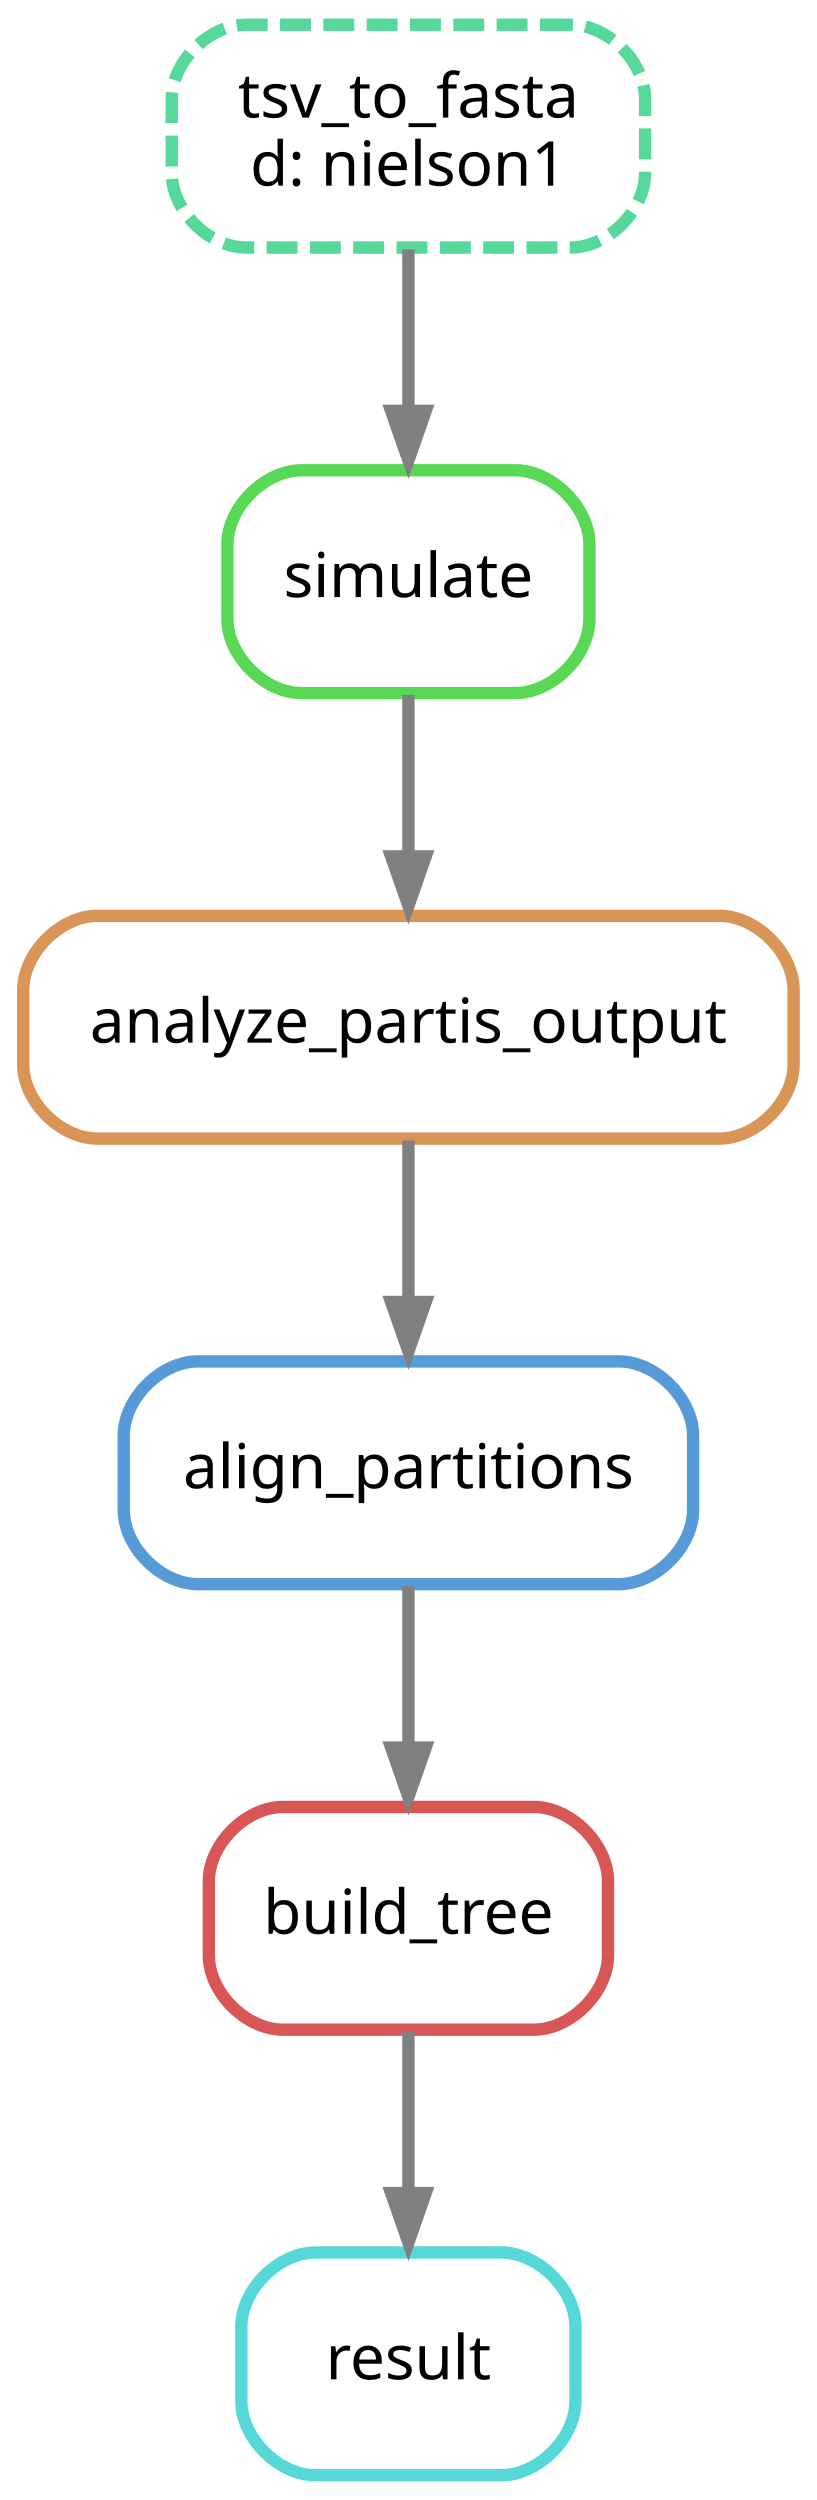
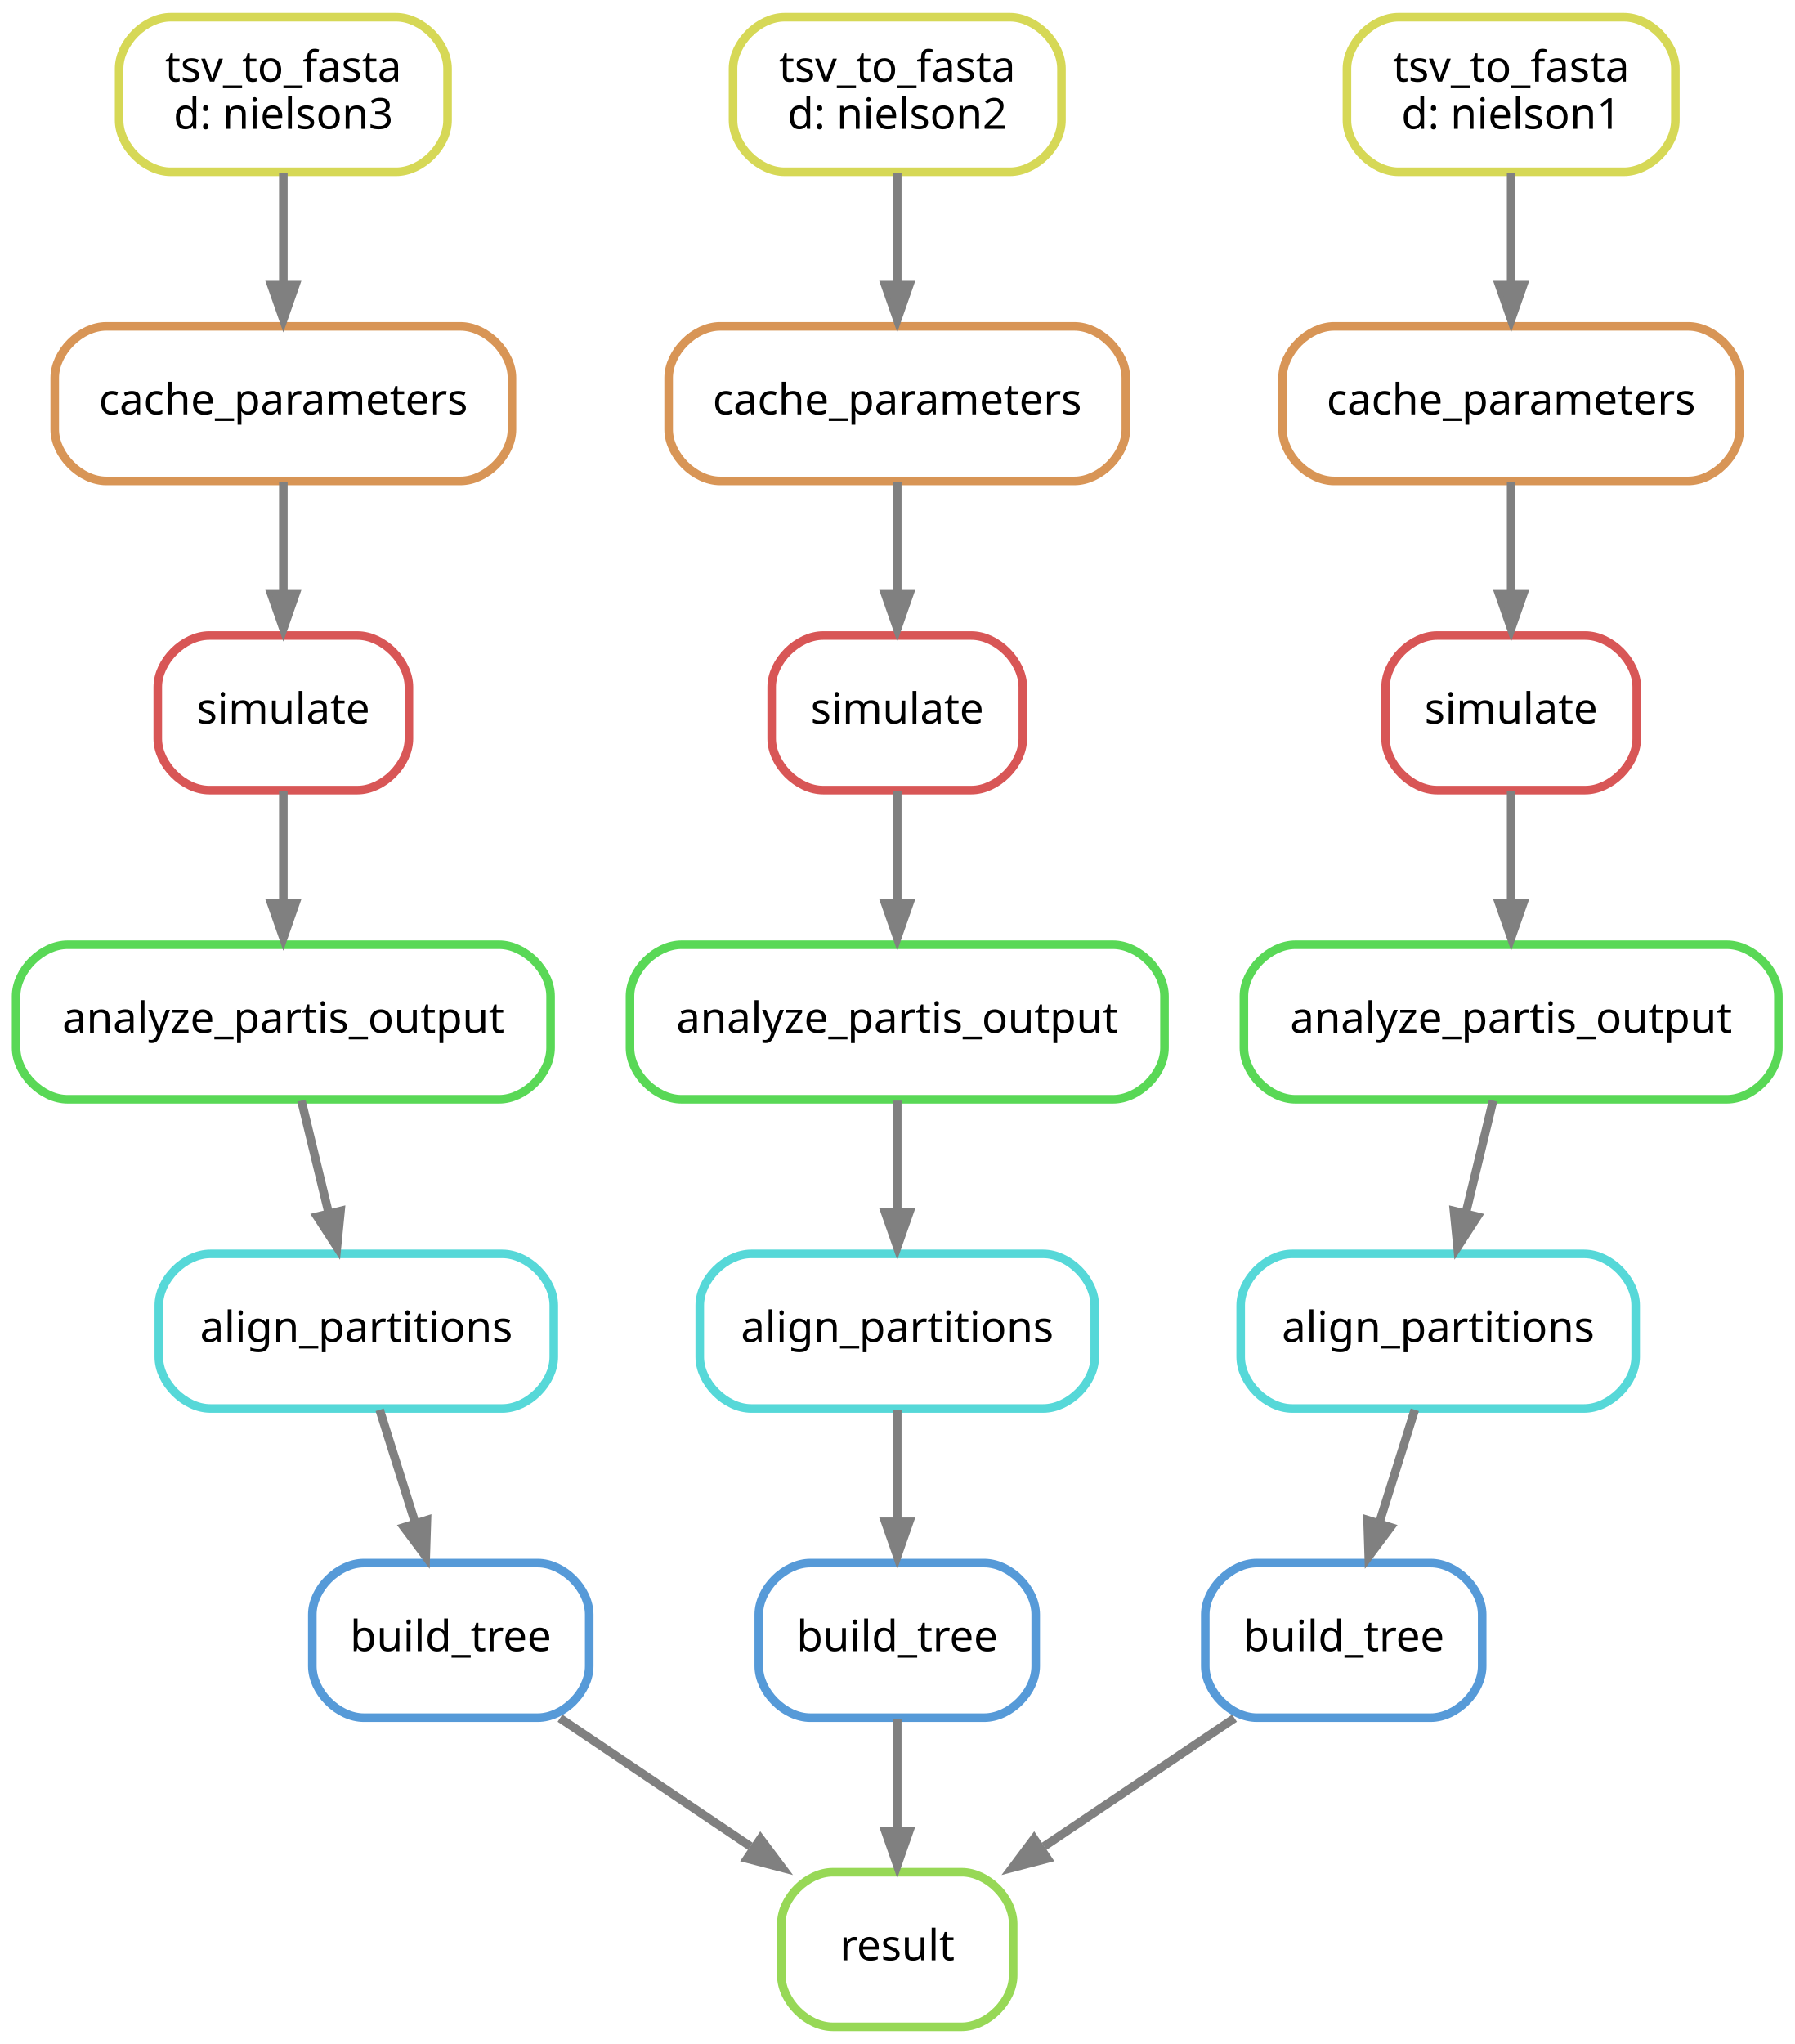
- <svg xmlns="http://www.w3.org/2000/svg" width="132pt" height="404pt" viewBox="0.00 0.00 132.00 404.00">
-   <g id="graph0" class="graph" transform="scale(1 1) rotate(0) translate(4 400)">
-     <polygon fill="white" stroke="white" points="-4,5 -4,-400 129,-400 129,5 -4,5" />
+ <svg xmlns="http://www.w3.org/2000/svg" width="418pt" height="476pt" viewBox="0.00 0.00 418.00 476.00">
+   <g id="graph0" class="graph" transform="scale(1 1) rotate(0) translate(4 472)">
+     <polygon fill="white" stroke="white" points="-4,5 -4,-472 415,-472 415,5 -4,5" />
    <g id="node1" class="node">
-       <path fill="none" stroke="#56d8d8" stroke-width="2" d="M77,-36C77,-36 47,-36 47,-36 41,-36 35,-30 35,-24 35,-24 35,-12 35,-12 35,-6 41,-0 47,-0 47,-0 77,-0 77,-0 83,-0 89,-6 89,-12 89,-12 89,-24 89,-24 89,-30 83,-36 77,-36" />
-       <text text-anchor="middle" x="62" y="-15.5" font-family="sans" font-size="10.00">result</text>
+       <path fill="none" stroke="#97d856" stroke-width="2" d="M220,-36C220,-36 190,-36 190,-36 184,-36 178,-30 178,-24 178,-24 178,-12 178,-12 178,-6 184,-0 190,-0 190,-0 220,-0 220,-0 226,-0 232,-6 232,-12 232,-12 232,-24 232,-24 232,-30 226,-36 220,-36" />
+       <text text-anchor="middle" x="205" y="-15.5" font-family="sans" font-size="10.00">result</text>
    </g>
    <g id="node2" class="node">
-       <path fill="none" stroke="#d85656" stroke-width="2" d="M82.25,-108C82.25,-108 41.75,-108 41.75,-108 35.75,-108 29.75,-102 29.75,-96 29.75,-96 29.75,-84 29.75,-84 29.75,-78 35.75,-72 41.75,-72 41.75,-72 82.25,-72 82.25,-72 88.25,-72 94.25,-78 94.25,-84 94.25,-84 94.25,-96 94.25,-96 94.25,-102 88.25,-108 82.25,-108" />
-       <text text-anchor="middle" x="62" y="-87.5" font-family="sans" font-size="10.00">build_tree</text>
+       <path fill="none" stroke="#569ad8" stroke-width="2" d="M121.25,-108C121.25,-108 80.75,-108 80.75,-108 74.75,-108 68.75,-102 68.75,-96 68.75,-96 68.75,-84 68.75,-84 68.75,-78 74.75,-72 80.75,-72 80.75,-72 121.25,-72 121.25,-72 127.25,-72 133.25,-78 133.25,-84 133.25,-84 133.25,-96 133.25,-96 133.25,-102 127.25,-108 121.25,-108" />
+       <text text-anchor="middle" x="101" y="-87.5" font-family="sans" font-size="10.00">build_tree</text>
    </g>
    <g id="edge1" class="edge">
-       <path fill="none" stroke="grey" stroke-width="2" d="M62,-71.697C62,-63.983 62,-54.712 62,-46.112" />
-       <polygon fill="grey" stroke="grey" points="65.5,-46.104 62,-36.104 58.5,-46.104 65.5,-46.104" />
+       <path fill="none" stroke="grey" stroke-width="2" d="M126.441,-71.876C139.787,-62.893 156.324,-51.763 170.778,-42.034" />
+       <polygon fill="grey" stroke="grey" points="173.119,-44.677 179.461,-36.19 169.211,-38.87 173.119,-44.677" />
    </g>
    <g id="node3" class="node">
-       <path fill="none" stroke="#569ad8" stroke-width="2" d="M96,-180C96,-180 28,-180 28,-180 22,-180 16,-174 16,-168 16,-168 16,-156 16,-156 16,-150 22,-144 28,-144 28,-144 96,-144 96,-144 102,-144 108,-150 108,-156 108,-156 108,-168 108,-168 108,-174 102,-180 96,-180" />
-       <text text-anchor="middle" x="62" y="-159.5" font-family="sans" font-size="10.00">align_partitions</text>
+       <path fill="none" stroke="#56d8d8" stroke-width="2" d="M113,-180C113,-180 45,-180 45,-180 39,-180 33,-174 33,-168 33,-168 33,-156 33,-156 33,-150 39,-144 45,-144 45,-144 113,-144 113,-144 119,-144 125,-150 125,-156 125,-156 125,-168 125,-168 125,-174 119,-180 113,-180" />
+       <text text-anchor="middle" x="79" y="-159.5" font-family="sans" font-size="10.00">align_partitions</text>
    </g>
-     <g id="edge2" class="edge">
-       <path fill="none" stroke="grey" stroke-width="2" d="M62,-143.697C62,-135.983 62,-126.712 62,-118.112" />
-       <polygon fill="grey" stroke="grey" points="65.5,-118.104 62,-108.104 58.5,-118.104 65.5,-118.104" />
+     <g id="edge4" class="edge">
+       <path fill="none" stroke="grey" stroke-width="2" d="M84.438,-143.697C86.889,-135.898 89.84,-126.509 92.568,-117.829" />
+       <polygon fill="grey" stroke="grey" points="95.965,-118.694 95.624,-108.104 89.287,-116.595 95.965,-118.694" />
    </g>
    <g id="node4" class="node">
-       <path fill="none" stroke="#d89556" stroke-width="2" d="M112.25,-252C112.25,-252 11.75,-252 11.75,-252 5.75,-252 -0.25,-246 -0.25,-240 -0.25,-240 -0.25,-228 -0.25,-228 -0.25,-222 5.75,-216 11.75,-216 11.75,-216 112.25,-216 112.25,-216 118.25,-216 124.25,-222 124.25,-228 124.25,-228 124.25,-240 124.25,-240 124.25,-246 118.25,-252 112.25,-252" />
+       <path fill="none" stroke="#59d856" stroke-width="2" d="M112.25,-252C112.25,-252 11.75,-252 11.75,-252 5.75,-252 -0.25,-246 -0.25,-240 -0.25,-240 -0.25,-228 -0.25,-228 -0.25,-222 5.75,-216 11.75,-216 11.75,-216 112.25,-216 112.25,-216 118.25,-216 124.25,-222 124.25,-228 124.25,-228 124.25,-240 124.25,-240 124.25,-246 118.25,-252 112.25,-252" />
      <text text-anchor="middle" x="62" y="-231.5" font-family="sans" font-size="10.00">analyze_partis_output</text>
    </g>
-     <g id="edge3" class="edge">
-       <path fill="none" stroke="grey" stroke-width="2" d="M62,-215.697C62,-207.983 62,-198.712 62,-190.112" />
-       <polygon fill="grey" stroke="grey" points="65.5,-190.104 62,-180.104 58.5,-190.104 65.5,-190.104" />
+     <g id="edge5" class="edge">
+       <path fill="none" stroke="grey" stroke-width="2" d="M66.202,-215.697C68.096,-207.898 70.376,-198.509 72.484,-189.829" />
+       <polygon fill="grey" stroke="grey" points="75.887,-190.648 74.846,-180.104 69.085,-188.996 75.887,-190.648" />
    </g>
    <g id="node5" class="node">
-       <path fill="none" stroke="#59d856" stroke-width="2" d="M79.25,-324C79.25,-324 44.75,-324 44.75,-324 38.75,-324 32.75,-318 32.75,-312 32.75,-312 32.75,-300 32.75,-300 32.75,-294 38.75,-288 44.75,-288 44.75,-288 79.25,-288 79.25,-288 85.25,-288 91.25,-294 91.25,-300 91.25,-300 91.25,-312 91.25,-312 91.25,-318 85.25,-324 79.25,-324" />
+       <path fill="none" stroke="#d85656" stroke-width="2" d="M79.25,-324C79.25,-324 44.75,-324 44.75,-324 38.75,-324 32.75,-318 32.75,-312 32.75,-312 32.75,-300 32.75,-300 32.75,-294 38.75,-288 44.75,-288 44.75,-288 79.25,-288 79.25,-288 85.25,-288 91.25,-294 91.25,-300 91.25,-300 91.25,-312 91.25,-312 91.25,-318 85.25,-324 79.25,-324" />
      <text text-anchor="middle" x="62" y="-303.5" font-family="sans" font-size="10.00">simulate</text>
    </g>
-     <g id="edge4" class="edge">
+     <g id="edge6" class="edge">
      <path fill="none" stroke="grey" stroke-width="2" d="M62,-287.697C62,-279.983 62,-270.712 62,-262.112" />
      <polygon fill="grey" stroke="grey" points="65.5,-262.104 62,-252.104 58.5,-262.104 65.5,-262.104" />
    </g>
    <g id="node6" class="node">
-       <path fill="none" stroke="#56d89a" stroke-width="2" stroke-dasharray="5,2" d="M88.25,-396C88.25,-396 35.75,-396 35.75,-396 29.75,-396 23.75,-390 23.75,-384 23.75,-384 23.75,-372 23.75,-372 23.75,-366 29.75,-360 35.75,-360 35.75,-360 88.25,-360 88.25,-360 94.25,-360 100.25,-366 100.25,-372 100.25,-372 100.25,-384 100.25,-384 100.25,-390 94.25,-396 88.25,-396" />
-       <text text-anchor="middle" x="62" y="-381" font-family="sans" font-size="10.00">tsv_to_fasta</text>
-       <text text-anchor="middle" x="62" y="-370" font-family="sans" font-size="10.00">d: nielson1</text>
+       <path fill="none" stroke="#d89556" stroke-width="2" d="M103.25,-396C103.25,-396 20.75,-396 20.75,-396 14.75,-396 8.75,-390 8.75,-384 8.75,-384 8.75,-372 8.75,-372 8.75,-366 14.75,-360 20.75,-360 20.75,-360 103.25,-360 103.25,-360 109.25,-360 115.25,-366 115.25,-372 115.25,-372 115.25,-384 115.25,-384 115.25,-390 109.25,-396 103.25,-396" />
+       <text text-anchor="middle" x="62" y="-375.5" font-family="sans" font-size="10.00">cache_parameters</text>
    </g>
-     <g id="edge5" class="edge">
+     <g id="edge7" class="edge">
      <path fill="none" stroke="grey" stroke-width="2" d="M62,-359.697C62,-351.983 62,-342.712 62,-334.112" />
      <polygon fill="grey" stroke="grey" points="65.5,-334.104 62,-324.104 58.5,-334.104 65.5,-334.104" />
    </g>
+     <g id="node7" class="node">
+       <path fill="none" stroke="#d6d856" stroke-width="2" d="M88.25,-468C88.25,-468 35.75,-468 35.75,-468 29.75,-468 23.75,-462 23.75,-456 23.75,-456 23.75,-444 23.75,-444 23.75,-438 29.75,-432 35.75,-432 35.75,-432 88.25,-432 88.25,-432 94.25,-432 100.25,-438 100.25,-444 100.25,-444 100.25,-456 100.25,-456 100.25,-462 94.25,-468 88.25,-468" />
+       <text text-anchor="middle" x="62" y="-453" font-family="sans" font-size="10.00">tsv_to_fasta</text>
+       <text text-anchor="middle" x="62" y="-442" font-family="sans" font-size="10.00">d: nielson3</text>
+     </g>
+     <g id="edge8" class="edge">
+       <path fill="none" stroke="grey" stroke-width="2" d="M62,-431.697C62,-423.983 62,-414.712 62,-406.112" />
+       <polygon fill="grey" stroke="grey" points="65.5,-406.104 62,-396.104 58.5,-406.104 65.5,-406.104" />
+     </g>
+     <g id="node8" class="node">
+       <path fill="none" stroke="#569ad8" stroke-width="2" d="M225.25,-108C225.25,-108 184.75,-108 184.75,-108 178.75,-108 172.75,-102 172.75,-96 172.75,-96 172.75,-84 172.75,-84 172.75,-78 178.75,-72 184.75,-72 184.75,-72 225.25,-72 225.25,-72 231.25,-72 237.25,-78 237.25,-84 237.25,-84 237.25,-96 237.25,-96 237.25,-102 231.25,-108 225.25,-108" />
+       <text text-anchor="middle" x="205" y="-87.5" font-family="sans" font-size="10.00">build_tree</text>
+     </g>
+     <g id="edge2" class="edge">
+       <path fill="none" stroke="grey" stroke-width="2" d="M205,-71.697C205,-63.983 205,-54.712 205,-46.112" />
+       <polygon fill="grey" stroke="grey" points="208.5,-46.104 205,-36.104 201.5,-46.104 208.5,-46.104" />
+     </g>
+     <g id="node9" class="node">
+       <path fill="none" stroke="#56d8d8" stroke-width="2" d="M239,-180C239,-180 171,-180 171,-180 165,-180 159,-174 159,-168 159,-168 159,-156 159,-156 159,-150 165,-144 171,-144 171,-144 239,-144 239,-144 245,-144 251,-150 251,-156 251,-156 251,-168 251,-168 251,-174 245,-180 239,-180" />
+       <text text-anchor="middle" x="205" y="-159.5" font-family="sans" font-size="10.00">align_partitions</text>
+     </g>
+     <g id="edge9" class="edge">
+       <path fill="none" stroke="grey" stroke-width="2" d="M205,-143.697C205,-135.983 205,-126.712 205,-118.112" />
+       <polygon fill="grey" stroke="grey" points="208.5,-118.104 205,-108.104 201.5,-118.104 208.5,-118.104" />
+     </g>
+     <g id="node10" class="node">
+       <path fill="none" stroke="#59d856" stroke-width="2" d="M255.25,-252C255.25,-252 154.75,-252 154.75,-252 148.75,-252 142.75,-246 142.75,-240 142.75,-240 142.75,-228 142.75,-228 142.75,-222 148.75,-216 154.75,-216 154.75,-216 255.25,-216 255.25,-216 261.25,-216 267.25,-222 267.25,-228 267.25,-228 267.25,-240 267.25,-240 267.25,-246 261.25,-252 255.25,-252" />
+       <text text-anchor="middle" x="205" y="-231.5" font-family="sans" font-size="10.00">analyze_partis_output</text>
+     </g>
+     <g id="edge10" class="edge">
+       <path fill="none" stroke="grey" stroke-width="2" d="M205,-215.697C205,-207.983 205,-198.712 205,-190.112" />
+       <polygon fill="grey" stroke="grey" points="208.5,-190.104 205,-180.104 201.5,-190.104 208.5,-190.104" />
+     </g>
+     <g id="node11" class="node">
+       <path fill="none" stroke="#d85656" stroke-width="2" d="M222.25,-324C222.25,-324 187.75,-324 187.75,-324 181.75,-324 175.75,-318 175.75,-312 175.75,-312 175.75,-300 175.75,-300 175.75,-294 181.75,-288 187.75,-288 187.75,-288 222.25,-288 222.25,-288 228.25,-288 234.25,-294 234.25,-300 234.25,-300 234.25,-312 234.25,-312 234.25,-318 228.25,-324 222.25,-324" />
+       <text text-anchor="middle" x="205" y="-303.5" font-family="sans" font-size="10.00">simulate</text>
+     </g>
+     <g id="edge11" class="edge">
+       <path fill="none" stroke="grey" stroke-width="2" d="M205,-287.697C205,-279.983 205,-270.712 205,-262.112" />
+       <polygon fill="grey" stroke="grey" points="208.5,-262.104 205,-252.104 201.5,-262.104 208.5,-262.104" />
+     </g>
+     <g id="node12" class="node">
+       <path fill="none" stroke="#d89556" stroke-width="2" d="M246.25,-396C246.25,-396 163.75,-396 163.75,-396 157.75,-396 151.75,-390 151.75,-384 151.75,-384 151.75,-372 151.75,-372 151.75,-366 157.75,-360 163.75,-360 163.75,-360 246.25,-360 246.25,-360 252.25,-360 258.25,-366 258.25,-372 258.25,-372 258.25,-384 258.25,-384 258.25,-390 252.25,-396 246.25,-396" />
+       <text text-anchor="middle" x="205" y="-375.5" font-family="sans" font-size="10.00">cache_parameters</text>
+     </g>
+     <g id="edge12" class="edge">
+       <path fill="none" stroke="grey" stroke-width="2" d="M205,-359.697C205,-351.983 205,-342.712 205,-334.112" />
+       <polygon fill="grey" stroke="grey" points="208.5,-334.104 205,-324.104 201.5,-334.104 208.5,-334.104" />
+     </g>
+     <g id="node13" class="node">
+       <path fill="none" stroke="#d6d856" stroke-width="2" d="M231.25,-468C231.25,-468 178.75,-468 178.75,-468 172.75,-468 166.75,-462 166.75,-456 166.75,-456 166.75,-444 166.75,-444 166.75,-438 172.75,-432 178.75,-432 178.75,-432 231.25,-432 231.25,-432 237.25,-432 243.25,-438 243.25,-444 243.25,-444 243.25,-456 243.25,-456 243.25,-462 237.25,-468 231.25,-468" />
+       <text text-anchor="middle" x="205" y="-453" font-family="sans" font-size="10.00">tsv_to_fasta</text>
+       <text text-anchor="middle" x="205" y="-442" font-family="sans" font-size="10.00">d: nielson2</text>
+     </g>
+     <g id="edge13" class="edge">
+       <path fill="none" stroke="grey" stroke-width="2" d="M205,-431.697C205,-423.983 205,-414.712 205,-406.112" />
+       <polygon fill="grey" stroke="grey" points="208.5,-406.104 205,-396.104 201.5,-406.104 208.5,-406.104" />
+     </g>
+     <g id="node14" class="node">
+       <path fill="none" stroke="#569ad8" stroke-width="2" d="M329.25,-108C329.25,-108 288.75,-108 288.75,-108 282.75,-108 276.75,-102 276.75,-96 276.75,-96 276.75,-84 276.75,-84 276.75,-78 282.75,-72 288.75,-72 288.75,-72 329.25,-72 329.25,-72 335.25,-72 341.25,-78 341.25,-84 341.25,-84 341.25,-96 341.25,-96 341.25,-102 335.25,-108 329.25,-108" />
+       <text text-anchor="middle" x="309" y="-87.5" font-family="sans" font-size="10.00">build_tree</text>
+     </g>
+     <g id="edge3" class="edge">
+       <path fill="none" stroke="grey" stroke-width="2" d="M283.559,-71.876C270.213,-62.893 253.676,-51.763 239.222,-42.034" />
+       <polygon fill="grey" stroke="grey" points="240.789,-38.87 230.539,-36.19 236.881,-44.677 240.789,-38.87" />
+     </g>
+     <g id="node15" class="node">
+       <path fill="none" stroke="#56d8d8" stroke-width="2" d="M365,-180C365,-180 297,-180 297,-180 291,-180 285,-174 285,-168 285,-168 285,-156 285,-156 285,-150 291,-144 297,-144 297,-144 365,-144 365,-144 371,-144 377,-150 377,-156 377,-156 377,-168 377,-168 377,-174 371,-180 365,-180" />
+       <text text-anchor="middle" x="331" y="-159.5" font-family="sans" font-size="10.00">align_partitions</text>
+     </g>
+     <g id="edge14" class="edge">
+       <path fill="none" stroke="grey" stroke-width="2" d="M325.562,-143.697C323.111,-135.898 320.16,-126.509 317.432,-117.829" />
+       <polygon fill="grey" stroke="grey" points="320.713,-116.595 314.376,-108.104 314.035,-118.694 320.713,-116.595" />
+     </g>
+     <g id="node16" class="node">
+       <path fill="none" stroke="#59d856" stroke-width="2" d="M398.25,-252C398.25,-252 297.75,-252 297.75,-252 291.75,-252 285.75,-246 285.75,-240 285.75,-240 285.75,-228 285.75,-228 285.75,-222 291.75,-216 297.75,-216 297.75,-216 398.25,-216 398.25,-216 404.25,-216 410.25,-222 410.25,-228 410.25,-228 410.25,-240 410.25,-240 410.25,-246 404.25,-252 398.25,-252" />
+       <text text-anchor="middle" x="348" y="-231.5" font-family="sans" font-size="10.00">analyze_partis_output</text>
+     </g>
+     <g id="edge15" class="edge">
+       <path fill="none" stroke="grey" stroke-width="2" d="M343.798,-215.697C341.904,-207.898 339.623,-198.509 337.516,-189.829" />
+       <polygon fill="grey" stroke="grey" points="340.915,-188.996 335.154,-180.104 334.113,-190.648 340.915,-188.996" />
+     </g>
+     <g id="node17" class="node">
+       <path fill="none" stroke="#d85656" stroke-width="2" d="M365.25,-324C365.25,-324 330.75,-324 330.75,-324 324.75,-324 318.75,-318 318.75,-312 318.75,-312 318.75,-300 318.75,-300 318.75,-294 324.75,-288 330.75,-288 330.75,-288 365.25,-288 365.25,-288 371.25,-288 377.25,-294 377.25,-300 377.25,-300 377.25,-312 377.25,-312 377.25,-318 371.25,-324 365.25,-324" />
+       <text text-anchor="middle" x="348" y="-303.5" font-family="sans" font-size="10.00">simulate</text>
+     </g>
+     <g id="edge16" class="edge">
+       <path fill="none" stroke="grey" stroke-width="2" d="M348,-287.697C348,-279.983 348,-270.712 348,-262.112" />
+       <polygon fill="grey" stroke="grey" points="351.5,-262.104 348,-252.104 344.5,-262.104 351.5,-262.104" />
+     </g>
+     <g id="node18" class="node">
+       <path fill="none" stroke="#d89556" stroke-width="2" d="M389.25,-396C389.25,-396 306.75,-396 306.75,-396 300.75,-396 294.75,-390 294.75,-384 294.75,-384 294.75,-372 294.75,-372 294.75,-366 300.75,-360 306.75,-360 306.75,-360 389.25,-360 389.25,-360 395.25,-360 401.25,-366 401.25,-372 401.25,-372 401.25,-384 401.25,-384 401.25,-390 395.25,-396 389.25,-396" />
+       <text text-anchor="middle" x="348" y="-375.5" font-family="sans" font-size="10.00">cache_parameters</text>
+     </g>
+     <g id="edge17" class="edge">
+       <path fill="none" stroke="grey" stroke-width="2" d="M348,-359.697C348,-351.983 348,-342.712 348,-334.112" />
+       <polygon fill="grey" stroke="grey" points="351.5,-334.104 348,-324.104 344.5,-334.104 351.5,-334.104" />
+     </g>
+     <g id="node19" class="node">
+       <path fill="none" stroke="#d6d856" stroke-width="2" d="M374.25,-468C374.25,-468 321.75,-468 321.75,-468 315.75,-468 309.75,-462 309.75,-456 309.75,-456 309.75,-444 309.75,-444 309.75,-438 315.75,-432 321.75,-432 321.75,-432 374.25,-432 374.25,-432 380.25,-432 386.25,-438 386.25,-444 386.25,-444 386.25,-456 386.25,-456 386.25,-462 380.25,-468 374.25,-468" />
+       <text text-anchor="middle" x="348" y="-453" font-family="sans" font-size="10.00">tsv_to_fasta</text>
+       <text text-anchor="middle" x="348" y="-442" font-family="sans" font-size="10.00">d: nielson1</text>
+     </g>
+     <g id="edge18" class="edge">
+       <path fill="none" stroke="grey" stroke-width="2" d="M348,-431.697C348,-423.983 348,-414.712 348,-406.112" />
+       <polygon fill="grey" stroke="grey" points="351.5,-406.104 348,-396.104 344.5,-406.104 351.5,-406.104" />
+     </g>
  </g>
</svg>
